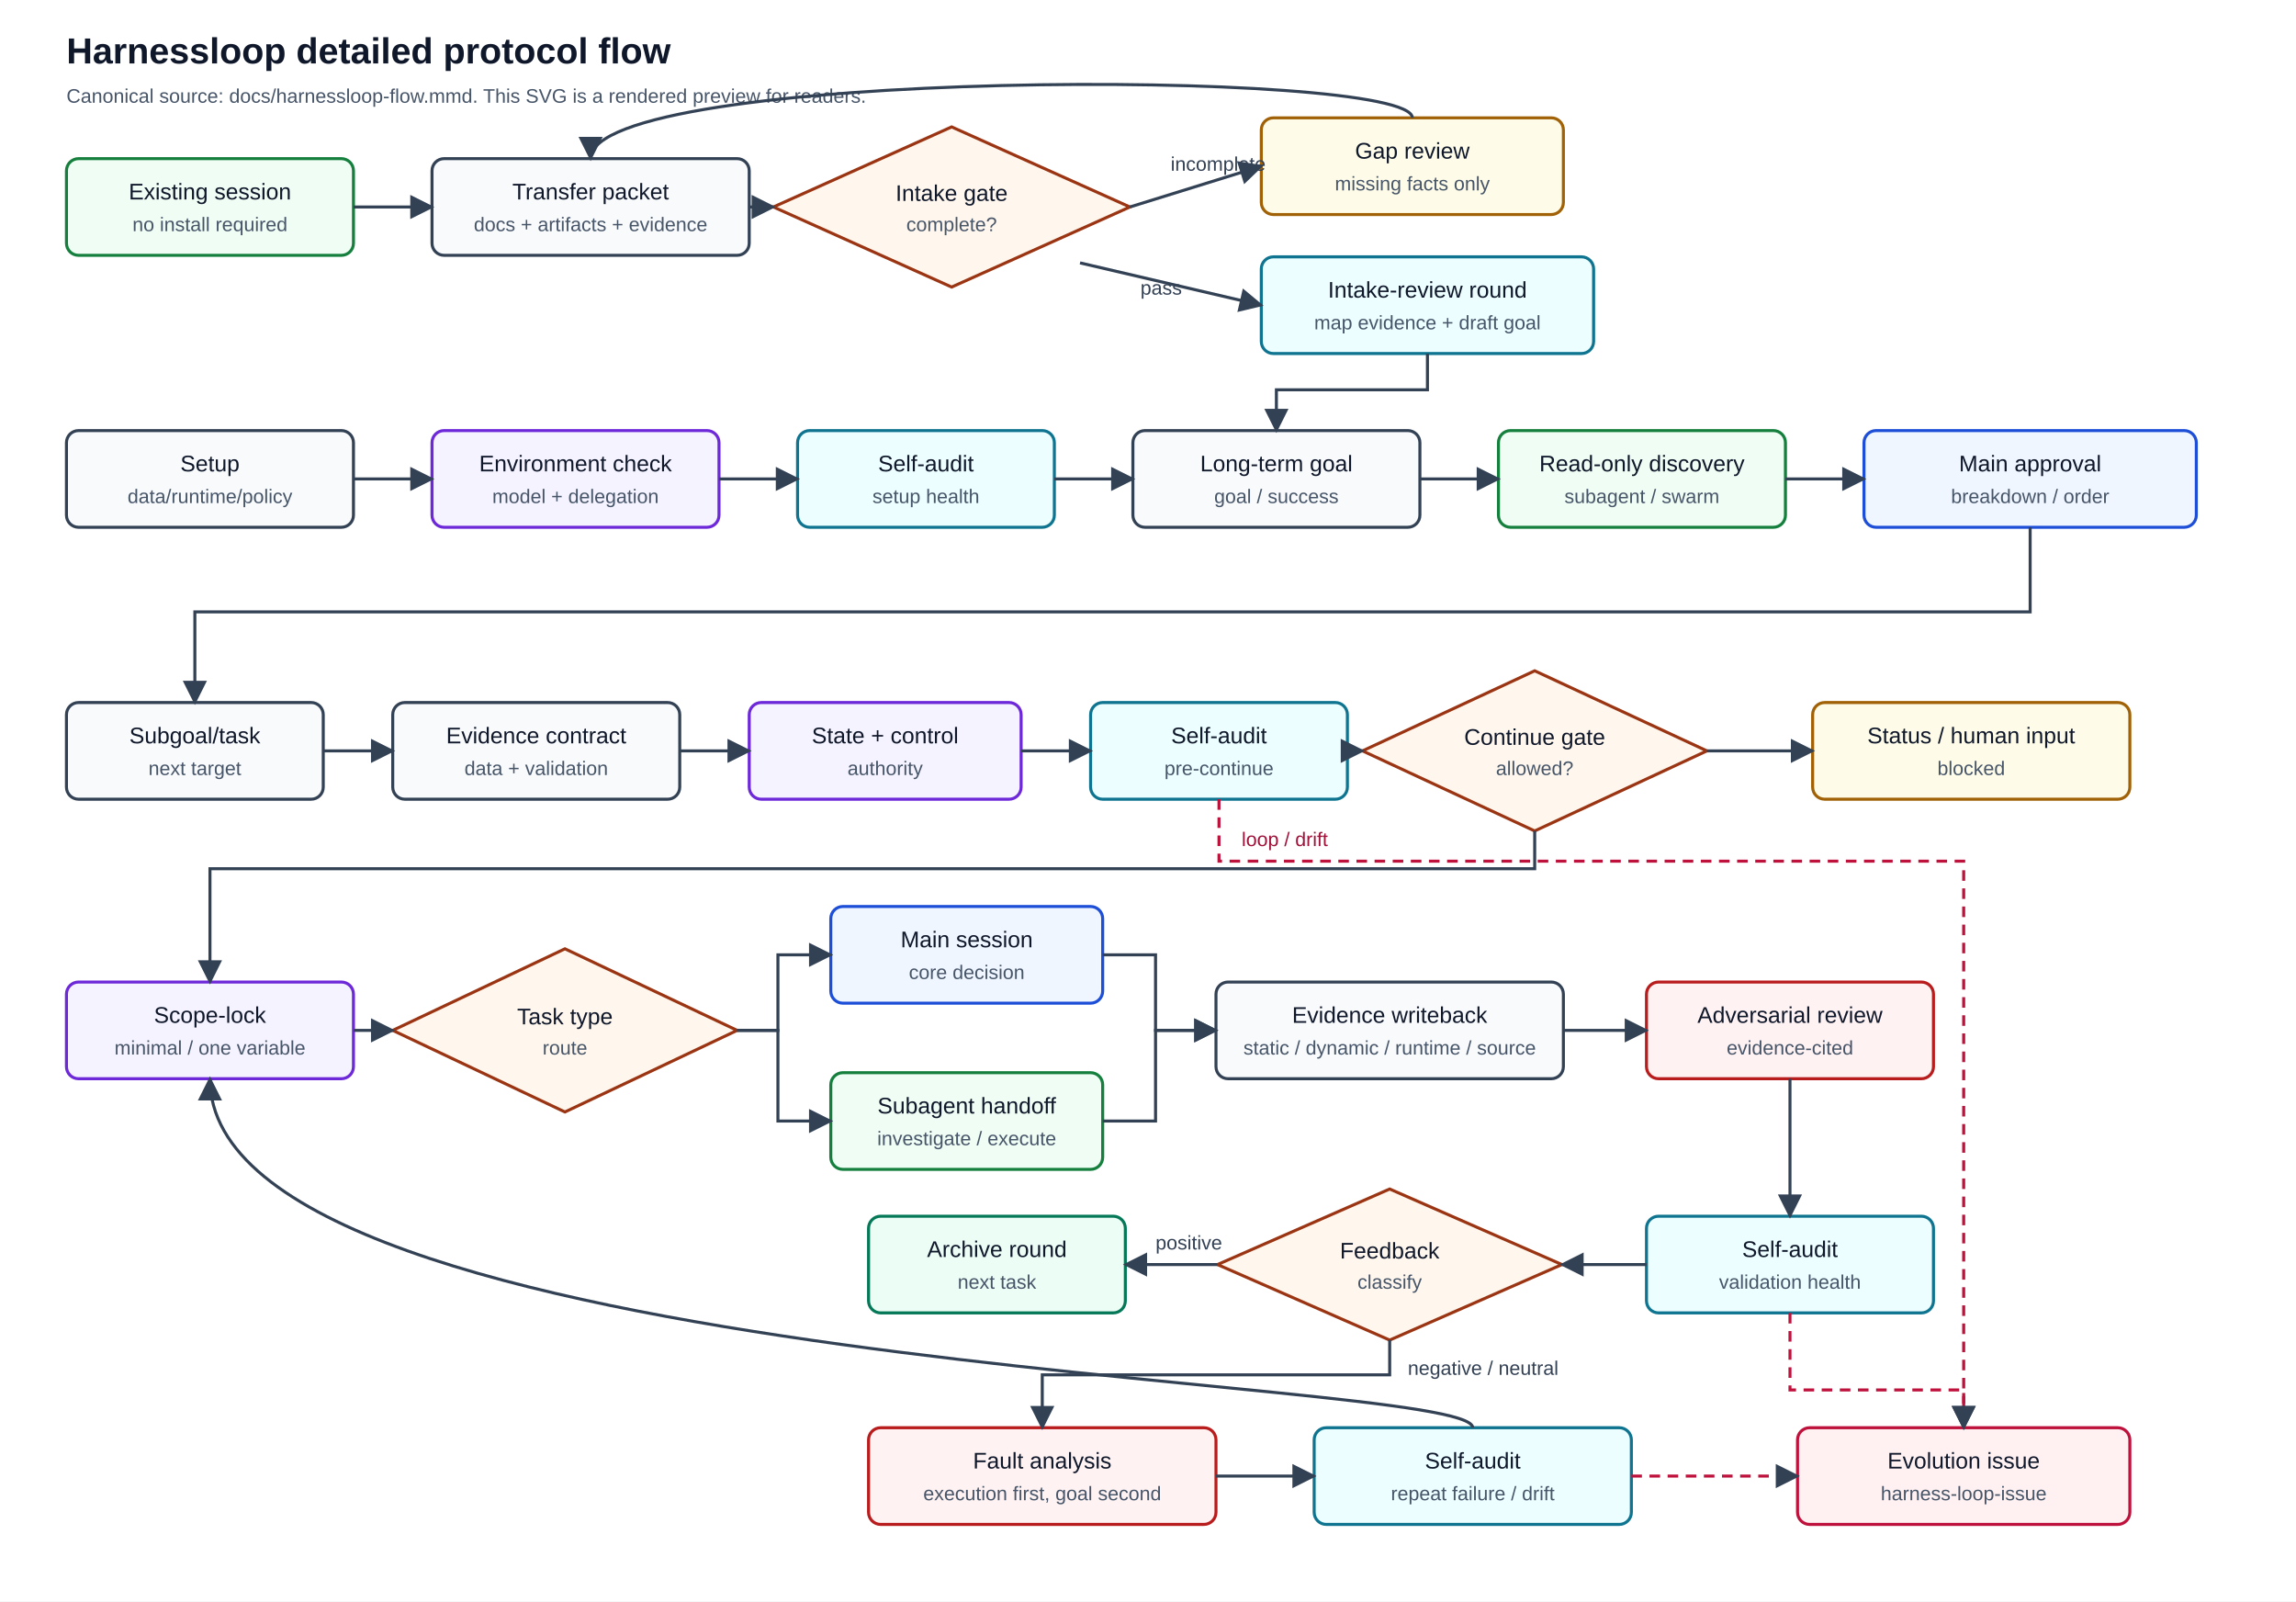
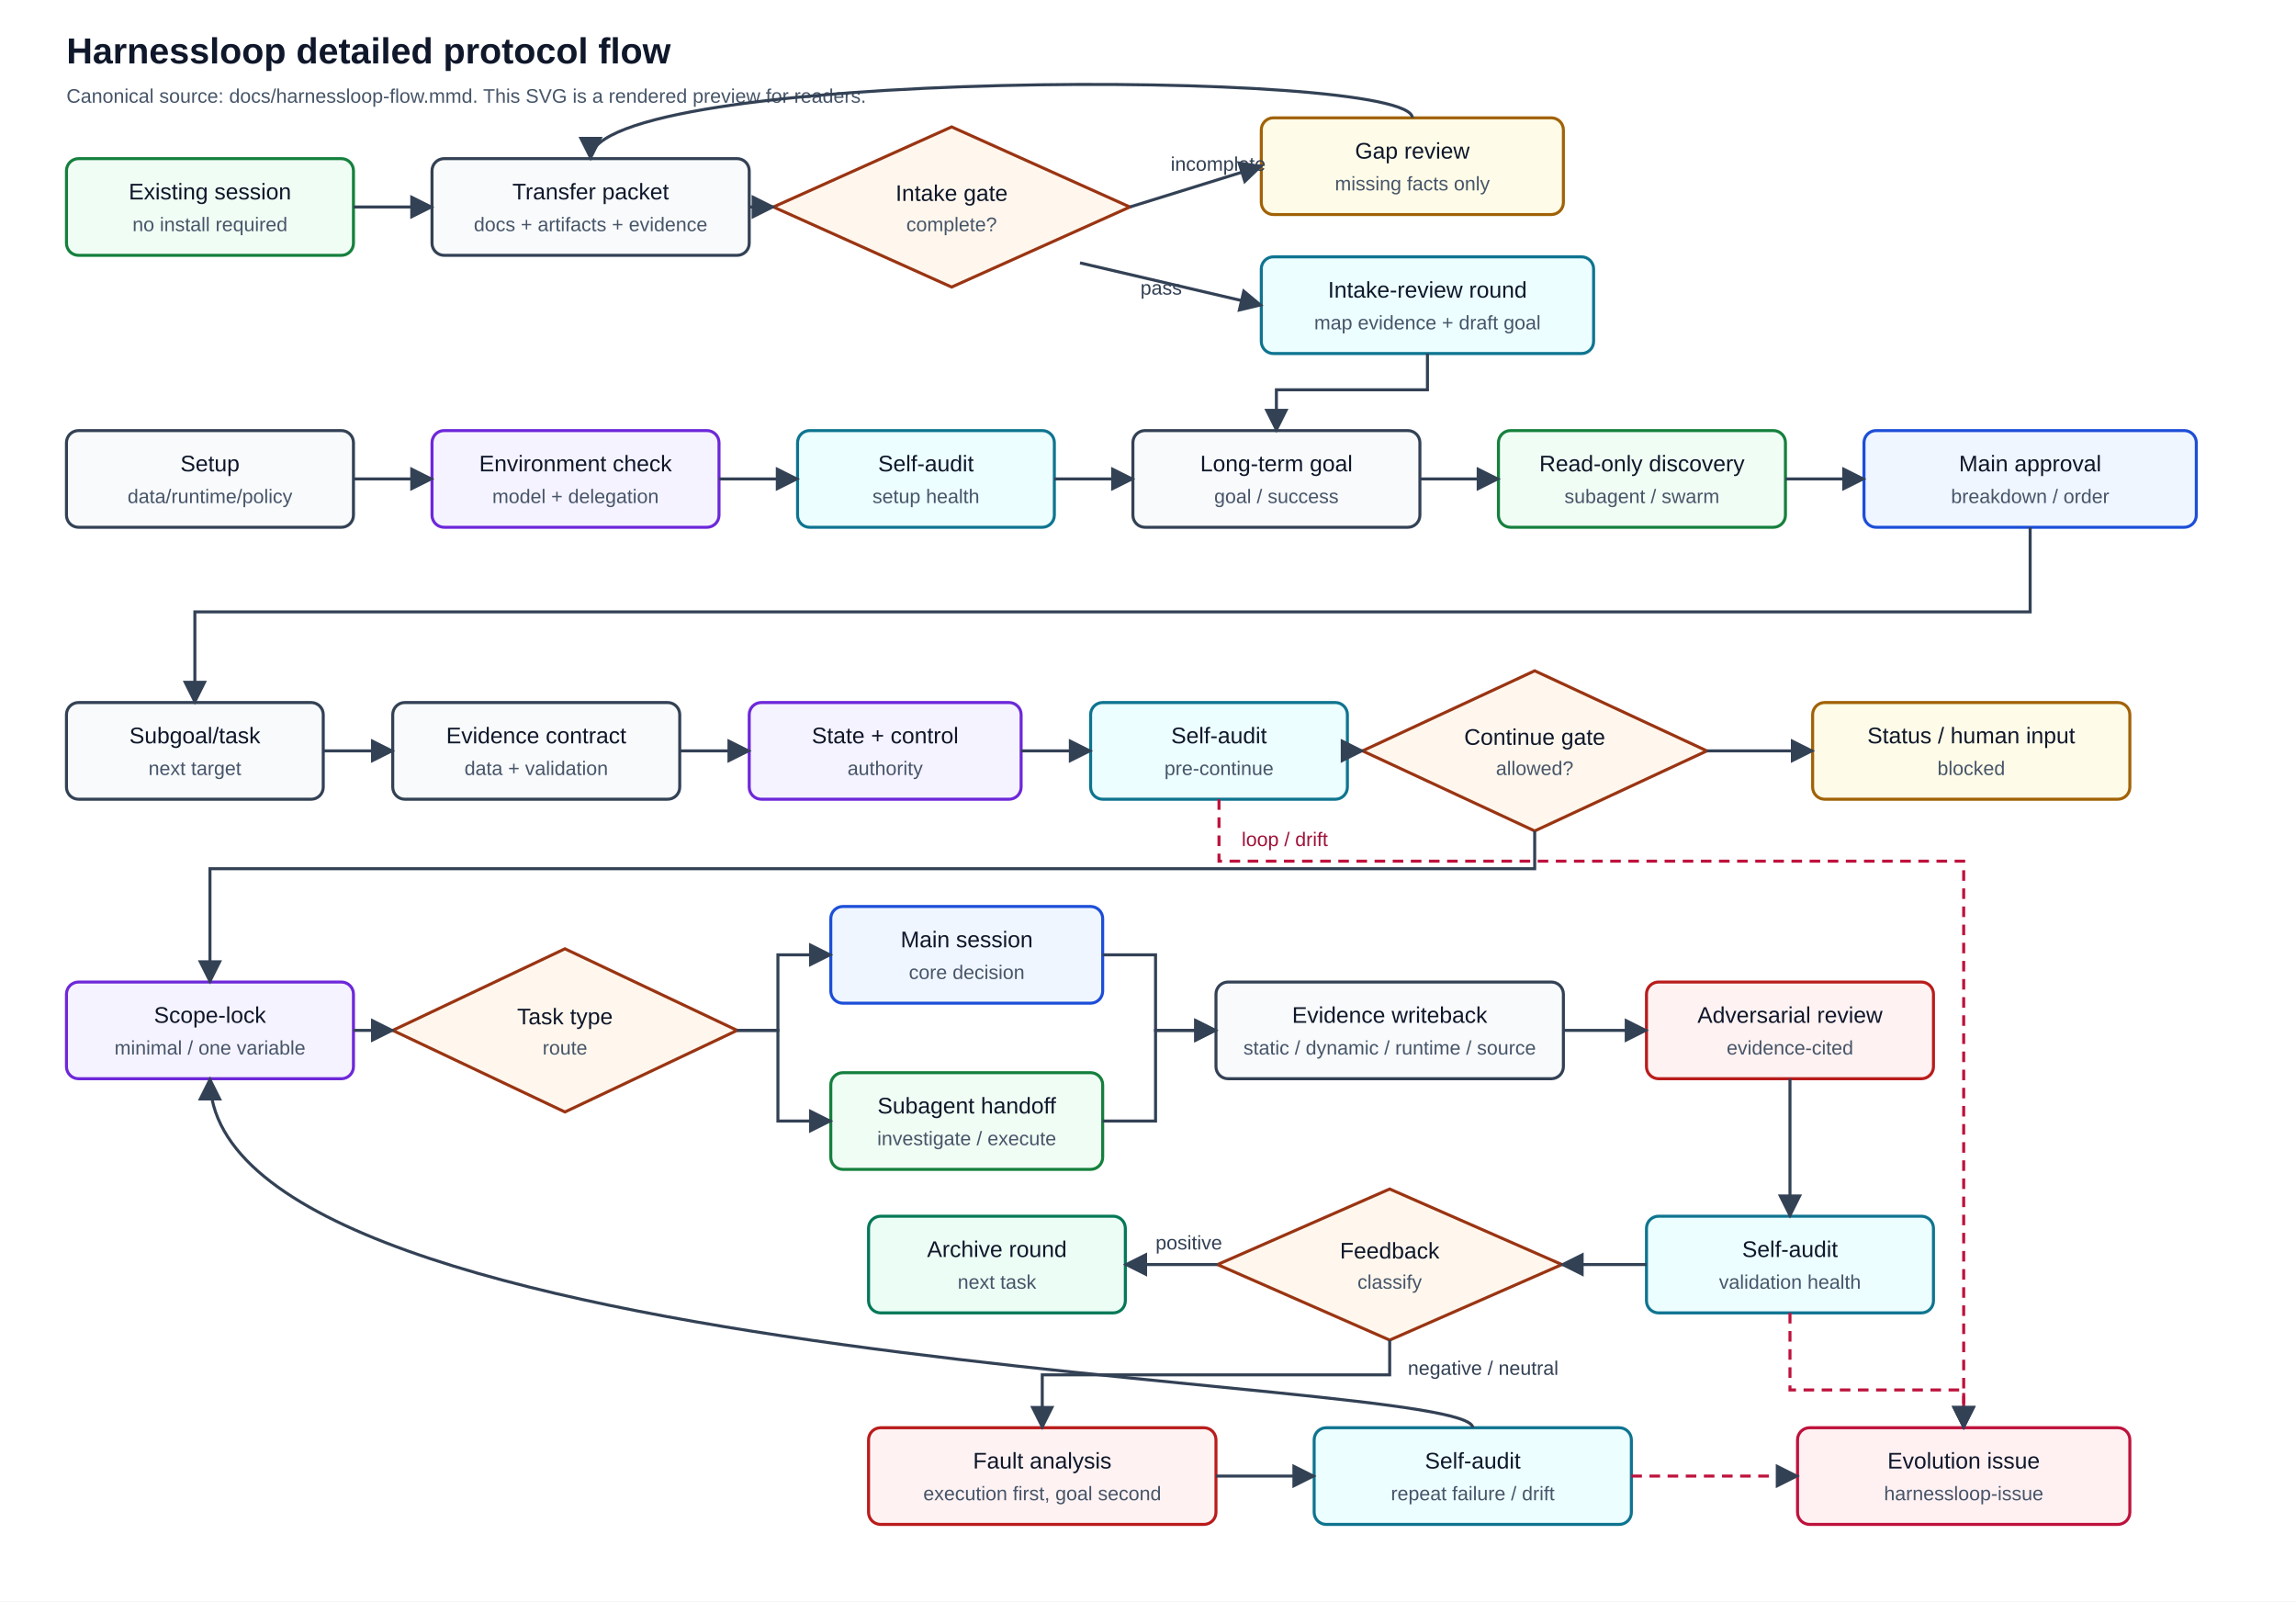
<svg xmlns="http://www.w3.org/2000/svg" width="1520" height="1060" viewBox="0 0 1520 1060" role="img" aria-labelledby="title desc">
  <defs>
    <marker id="arrow" viewBox="0 0 10 10" refX="9" refY="5" markerWidth="8" markerHeight="8" orient="auto">
      <path d="M 0 0 L 10 5 L 0 10 z" fill="#334155" />
    </marker>
    <style>
      .box { fill: #f8fafc; stroke: #334155; stroke-width: 2; rx: 8; }
      .main { fill: #eff6ff; stroke: #1d4ed8; stroke-width: 2; rx: 8; }
      .agent { fill: #f0fdf4; stroke: #15803d; stroke-width: 2; rx: 8; }
      .review { fill: #fef2f2; stroke: #b91c1c; stroke-width: 2; rx: 8; }
      .control { fill: #f5f3ff; stroke: #6d28d9; stroke-width: 2; rx: 8; }
      .audit { fill: #ecfeff; stroke: #0e7490; stroke-width: 2; rx: 8; }
      .issue { fill: #fff1f2; stroke: #be123c; stroke-width: 2; rx: 8; }
      .decision { fill: #fff7ed; stroke: #9a3412; stroke-width: 2; }
      .done { fill: #ecfdf5; stroke: #047857; stroke-width: 2; rx: 8; }
      .blocked { fill: #fefce8; stroke: #a16207; stroke-width: 2; rx: 8; }
      .line { fill: none; stroke: #334155; stroke-width: 2; marker-end: url(#arrow); }
      .dash { fill: none; stroke: #be123c; stroke-width: 2; stroke-dasharray: 7 5; marker-end: url(#arrow); }
      .text { font: 15px Arial, sans-serif; fill: #0f172a; }
      .small { font: 13px Arial, sans-serif; fill: #475569; }
      .title { font: 700 24px Arial, sans-serif; fill: #0f172a; }
      .label { font: 13px Arial, sans-serif; fill: #334155; }
      .issueLabel { font: 13px Arial, sans-serif; fill: #9f1239; }
    </style>
  </defs>
  <rect width="1520" height="1060" fill="#ffffff" />
  <text x="44" y="42" class="title">Harnessloop detailed protocol flow</text>
  <text x="44" y="68" class="small">Canonical source: docs/harnessloop-flow.mmd. This SVG is a rendered preview for readers.</text>
  <rect x="44" y="105" width="190" height="64" class="agent" />
  <text x="139" y="132" text-anchor="middle" class="text">Existing session</text>
  <text x="139" y="153" text-anchor="middle" class="small">no install required</text>
  <rect x="286" y="105" width="210" height="64" class="box" />
  <text x="391" y="132" text-anchor="middle" class="text">Transfer packet</text>
  <text x="391" y="153" text-anchor="middle" class="small">docs + artifacts + evidence</text>
  <polygon points="630,84 748,137 630,190 512,137" class="decision" />
  <text x="630" y="133" text-anchor="middle" class="text">Intake gate</text>
  <text x="630" y="153" text-anchor="middle" class="small">complete?</text>
  <rect x="835" y="78" width="200" height="64" class="blocked" />
  <text x="935" y="105" text-anchor="middle" class="text">Gap review</text>
  <text x="935" y="126" text-anchor="middle" class="small">missing facts only</text>
  <rect x="835" y="170" width="220" height="64" class="audit" />
  <text x="945" y="197" text-anchor="middle" class="text">Intake-review round</text>
  <text x="945" y="218" text-anchor="middle" class="small">map evidence + draft goal</text>
  <rect x="44" y="285" width="190" height="64" class="box" />
  <text x="139" y="312" text-anchor="middle" class="text">Setup</text>
  <text x="139" y="333" text-anchor="middle" class="small">data/runtime/policy</text>
  <rect x="286" y="285" width="190" height="64" class="control" />
  <text x="381" y="312" text-anchor="middle" class="text">Environment check</text>
  <text x="381" y="333" text-anchor="middle" class="small">model + delegation</text>
  <rect x="528" y="285" width="170" height="64" class="audit" />
  <text x="613" y="312" text-anchor="middle" class="text">Self-audit</text>
  <text x="613" y="333" text-anchor="middle" class="small">setup health</text>
  <rect x="750" y="285" width="190" height="64" class="box" />
  <text x="845" y="312" text-anchor="middle" class="text">Long-term goal</text>
  <text x="845" y="333" text-anchor="middle" class="small">goal / success</text>
  <rect x="992" y="285" width="190" height="64" class="agent" />
  <text x="1087" y="312" text-anchor="middle" class="text">Read-only discovery</text>
  <text x="1087" y="333" text-anchor="middle" class="small">subagent / swarm</text>
  <rect x="1234" y="285" width="220" height="64" class="main" />
  <text x="1344" y="312" text-anchor="middle" class="text">Main approval</text>
  <text x="1344" y="333" text-anchor="middle" class="small">breakdown / order</text>
  <rect x="44" y="465" width="170" height="64" class="box" />
  <text x="129" y="492" text-anchor="middle" class="text">Subgoal/task</text>
  <text x="129" y="513" text-anchor="middle" class="small">next target</text>
  <rect x="260" y="465" width="190" height="64" class="box" />
  <text x="355" y="492" text-anchor="middle" class="text">Evidence contract</text>
  <text x="355" y="513" text-anchor="middle" class="small">data + validation</text>
  <rect x="496" y="465" width="180" height="64" class="control" />
  <text x="586" y="492" text-anchor="middle" class="text">State + control</text>
  <text x="586" y="513" text-anchor="middle" class="small">authority</text>
  <rect x="722" y="465" width="170" height="64" class="audit" />
  <text x="807" y="492" text-anchor="middle" class="text">Self-audit</text>
  <text x="807" y="513" text-anchor="middle" class="small">pre-continue</text>
  <polygon points="1016,444 1130,497 1016,550 902,497" class="decision" />
  <text x="1016" y="493" text-anchor="middle" class="text">Continue gate</text>
  <text x="1016" y="513" text-anchor="middle" class="small">allowed?</text>
  <rect x="1200" y="465" width="210" height="64" class="blocked" />
  <text x="1305" y="492" text-anchor="middle" class="text">Status / human input</text>
  <text x="1305" y="513" text-anchor="middle" class="small">blocked</text>
  <rect x="44" y="650" width="190" height="64" class="control" />
  <text x="139" y="677" text-anchor="middle" class="text">Scope-lock</text>
  <text x="139" y="698" text-anchor="middle" class="small">minimal / one variable</text>
  <polygon points="374,628 488,682 374,736 260,682" class="decision" />
  <text x="374" y="678" text-anchor="middle" class="text">Task type</text>
  <text x="374" y="698" text-anchor="middle" class="small">route</text>
  <rect x="550" y="600" width="180" height="64" class="main" />
  <text x="640" y="627" text-anchor="middle" class="text">Main session</text>
  <text x="640" y="648" text-anchor="middle" class="small">core decision</text>
  <rect x="550" y="710" width="180" height="64" class="agent" />
  <text x="640" y="737" text-anchor="middle" class="text">Subagent handoff</text>
  <text x="640" y="758" text-anchor="middle" class="small">investigate / execute</text>
  <rect x="805" y="650" width="230" height="64" class="box" />
  <text x="920" y="677" text-anchor="middle" class="text">Evidence writeback</text>
  <text x="920" y="698" text-anchor="middle" class="small">static / dynamic / runtime / source</text>
  <rect x="1090" y="650" width="190" height="64" class="review" />
  <text x="1185" y="677" text-anchor="middle" class="text">Adversarial review</text>
  <text x="1185" y="698" text-anchor="middle" class="small">evidence-cited</text>
  <rect x="1090" y="805" width="190" height="64" class="audit" />
  <text x="1185" y="832" text-anchor="middle" class="text">Self-audit</text>
  <text x="1185" y="853" text-anchor="middle" class="small">validation health</text>
  <polygon points="920,787 1034,837 920,887 806,837" class="decision" />
  <text x="920" y="833" text-anchor="middle" class="text">Feedback</text>
  <text x="920" y="853" text-anchor="middle" class="small">classify</text>
  <rect x="575" y="805" width="170" height="64" class="done" />
  <text x="660" y="832" text-anchor="middle" class="text">Archive round</text>
  <text x="660" y="853" text-anchor="middle" class="small">next task</text>
  <rect x="575" y="945" width="230" height="64" class="review" />
  <text x="690" y="972" text-anchor="middle" class="text">Fault analysis</text>
  <text x="690" y="993" text-anchor="middle" class="small">execution first, goal second</text>
  <rect x="870" y="945" width="210" height="64" class="audit" />
  <text x="975" y="972" text-anchor="middle" class="text">Self-audit</text>
  <text x="975" y="993" text-anchor="middle" class="small">repeat failure / drift</text>
  <rect x="1190" y="945" width="220" height="64" class="issue" />
  <text x="1300" y="972" text-anchor="middle" class="text">Evolution issue</text>
-   <text x="1300" y="993" text-anchor="middle" class="small">harness-loop-issue</text>
+   <text x="1300" y="993" text-anchor="middle" class="small">harnessloop-issue</text>
  <path d="M234 137 L286 137" class="line" />
  <path d="M496 137 L512 137" class="line" />
  <path d="M748 137 L835 110" class="line" />
  <text x="775" y="113" class="label">incomplete</text>
  <path d="M935 78 C935 45 391 45 391 105" class="line" />
  <path d="M715 174 L835 202" class="line" />
  <text x="755" y="195" class="label">pass</text>
  <path d="M945 234 L945 258 L845 258 L845 285" class="line" />
  <path d="M234 317 L286 317" class="line" />
  <path d="M476 317 L528 317" class="line" />
  <path d="M698 317 L750 317" class="line" />
  <path d="M940 317 L992 317" class="line" />
  <path d="M1182 317 L1234 317" class="line" />
  <path d="M1344 349 L1344 405 L129 405 L129 465" class="line" />
  <path d="M214 497 L260 497" class="line" />
  <path d="M450 497 L496 497" class="line" />
  <path d="M676 497 L722 497" class="line" />
  <path d="M892 497 L902 497" class="line" />
  <path d="M1130 497 L1200 497" class="line" />
  <path d="M807 529 L807 570 L1300 570 L1300 945" class="dash" />
  <text x="822" y="560" class="issueLabel">loop / drift</text>
  <path d="M1016 550 L1016 575 L139 575 L139 650" class="line" />
  <path d="M234 682 L260 682" class="line" />
  <path d="M488 682 L515 682 L515 632 L550 632" class="line" />
  <path d="M488 682 L515 682 L515 742 L550 742" class="line" />
  <path d="M730 632 L765 632 L765 682 L805 682" class="line" />
  <path d="M730 742 L765 742 L765 682 L805 682" class="line" />
  <path d="M1035 682 L1090 682" class="line" />
  <path d="M1185 714 L1185 805" class="line" />
  <path d="M1090 837 L1034 837" class="line" />
  <path d="M1185 869 L1185 920 L1300 920 L1300 945" class="dash" />
  <path d="M806 837 L745 837" class="line" />
  <text x="765" y="827" class="label">positive</text>
  <path d="M920 887 L920 910 L690 910 L690 945" class="line" />
  <text x="932" y="910" class="label">negative / neutral</text>
  <path d="M805 977 L870 977" class="line" />
  <path d="M1080 977 L1190 977" class="dash" />
  <path d="M975 945 C975 910 139 910 139 714" class="line" />
</svg>
